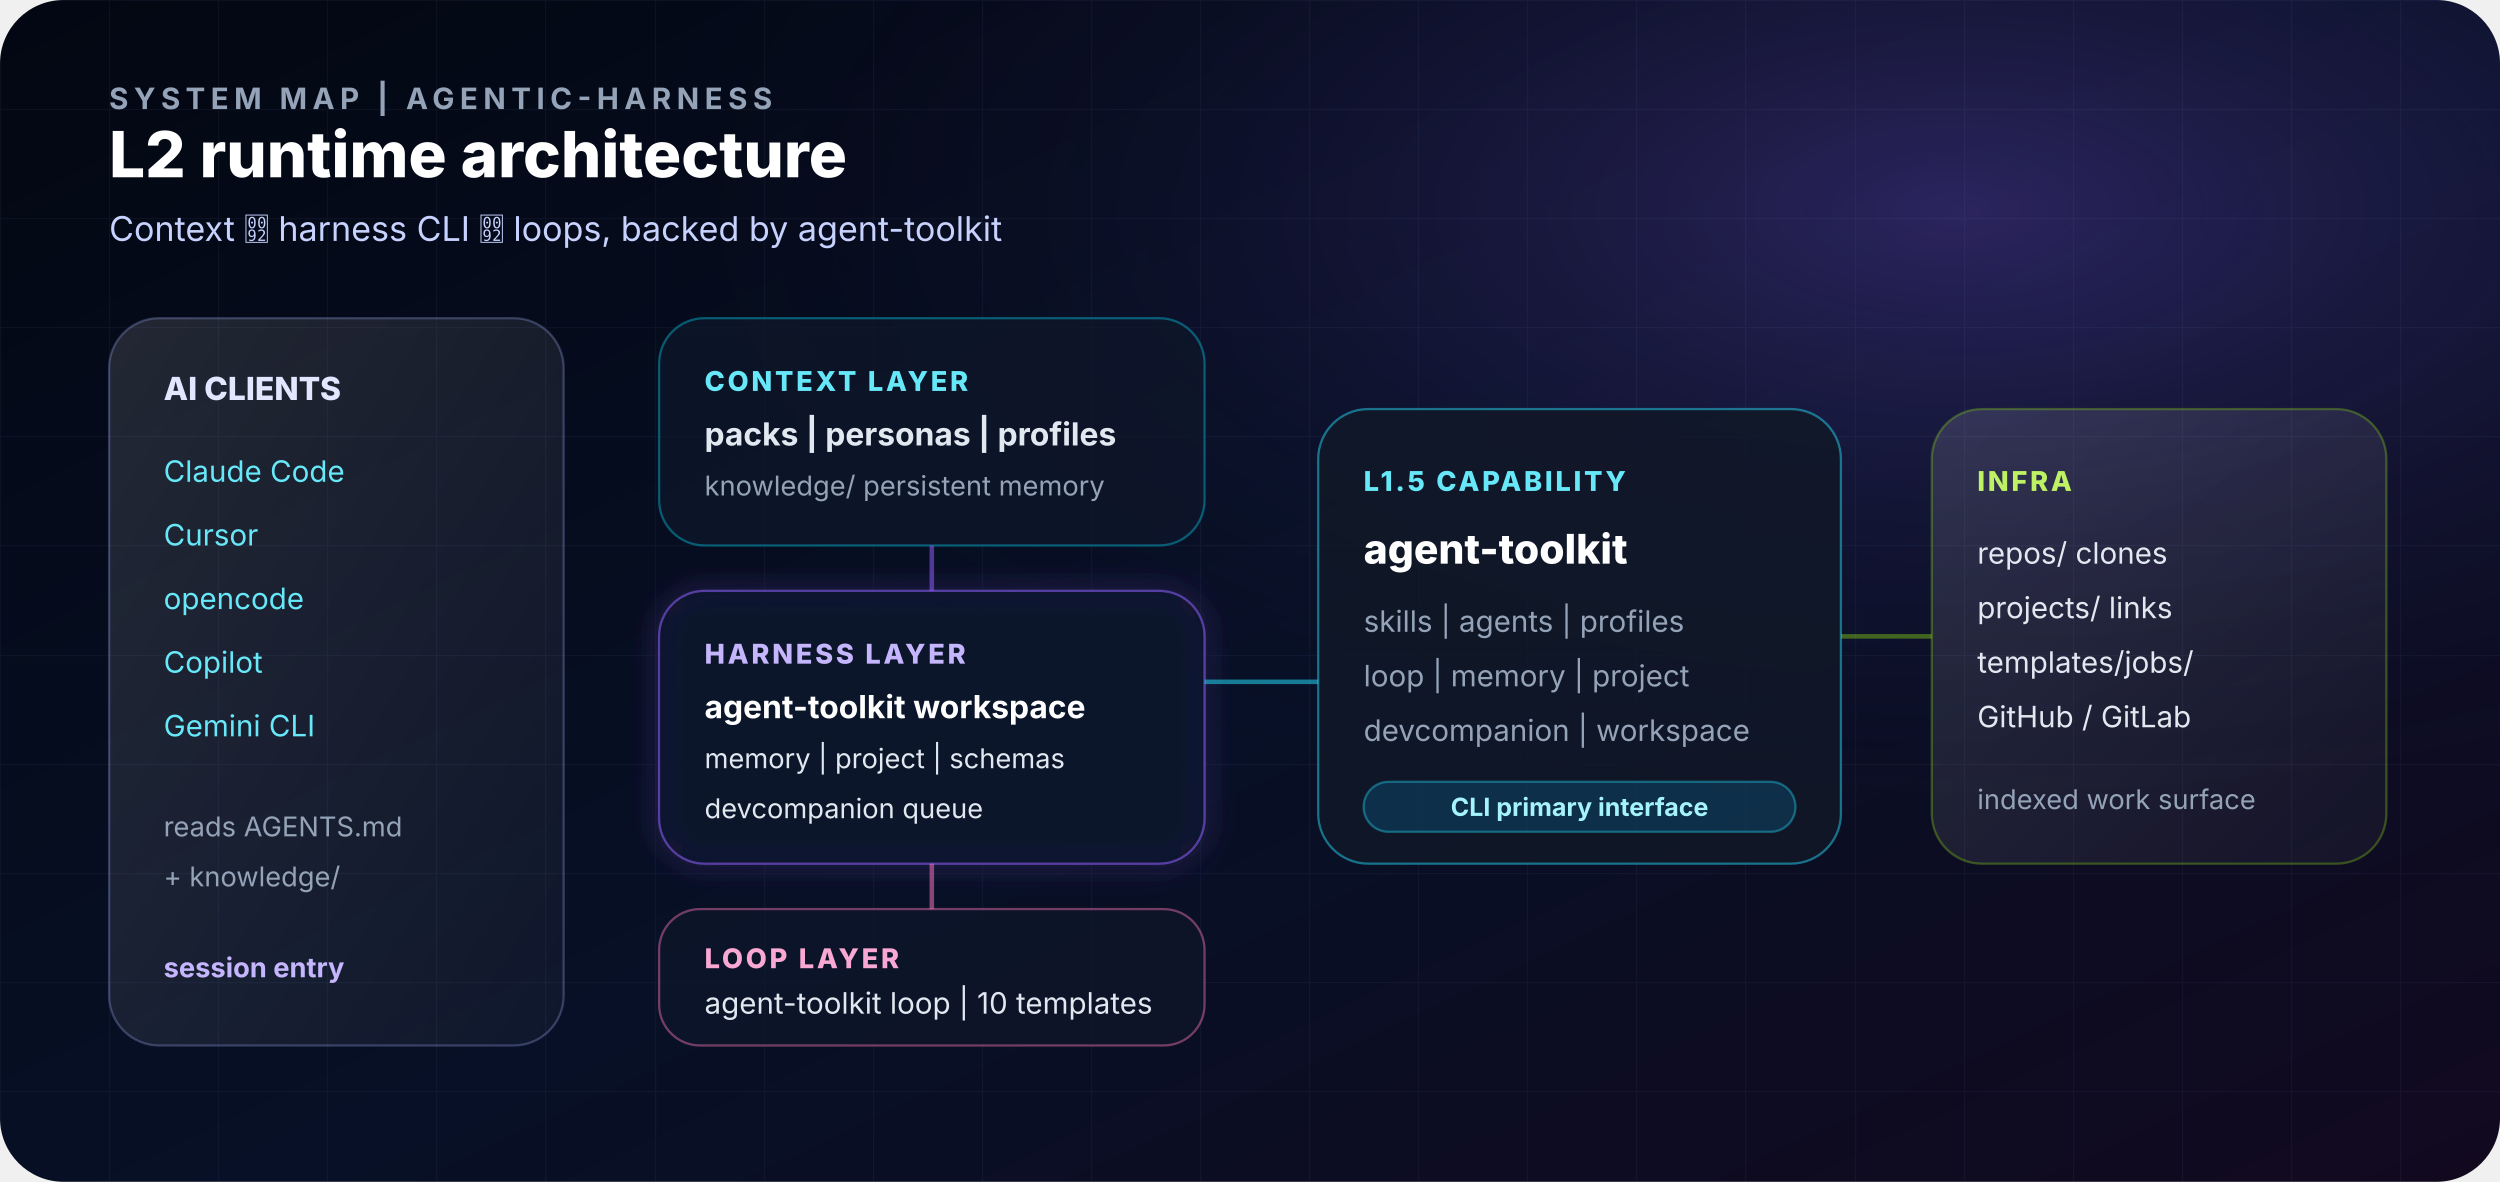
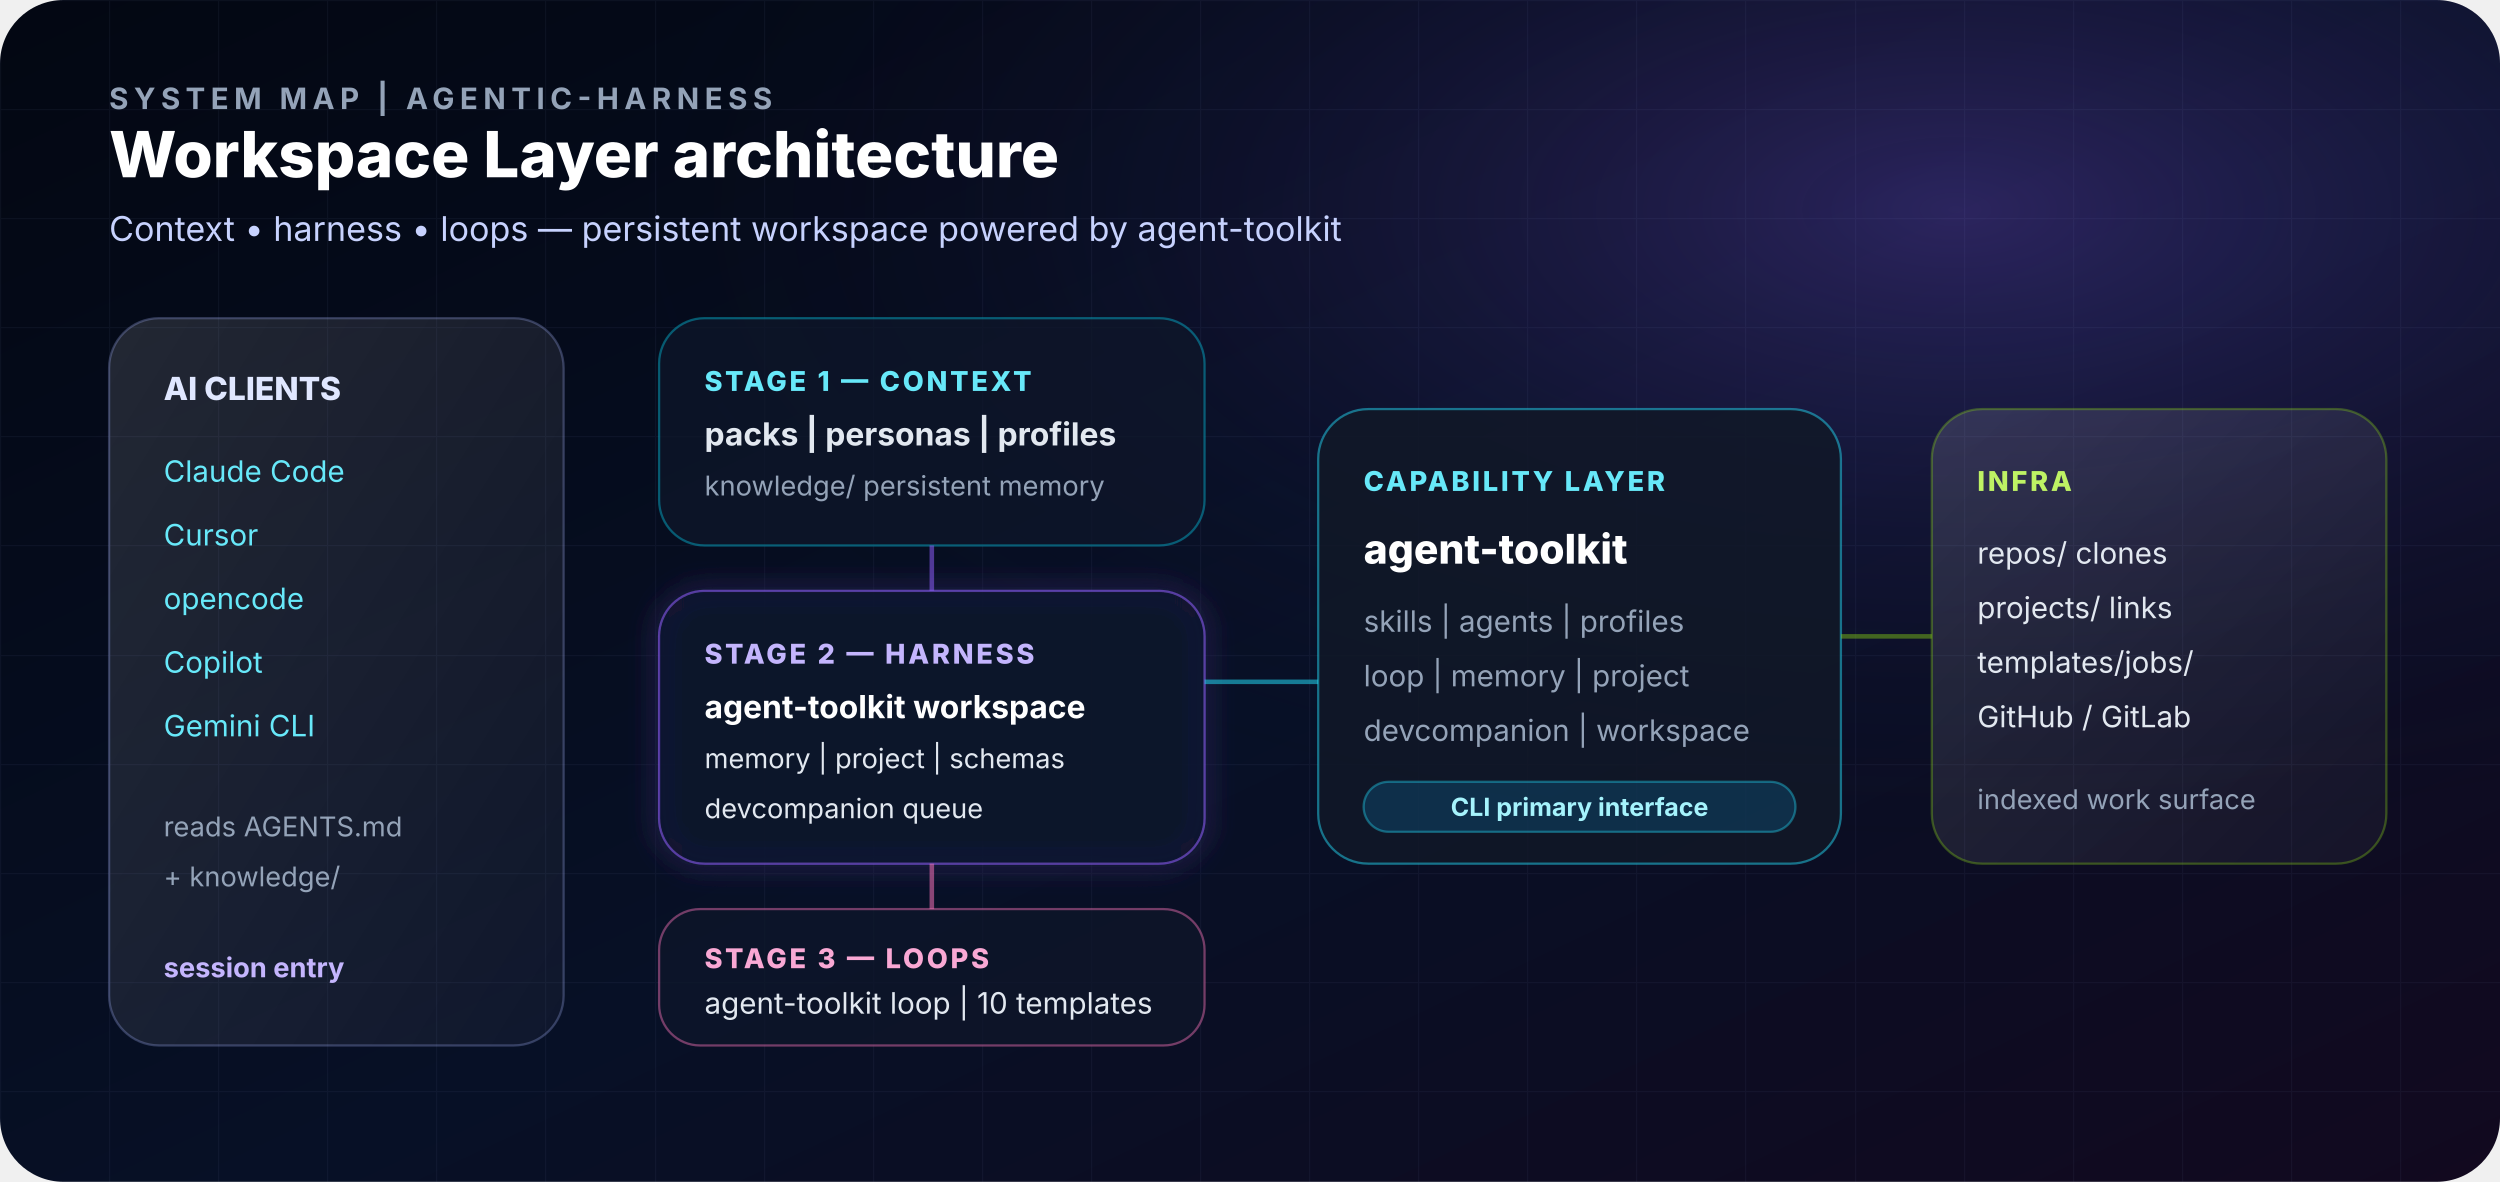
<svg xmlns="http://www.w3.org/2000/svg" width="1100" height="520" viewBox="0 0 1100 520" role="img" aria-labelledby="title desc">
  <defs>
    <linearGradient id="bg" x1="0" y1="0" x2="1" y2="1">
      <stop offset="0" stop-color="#030712" />
      <stop offset="0.55" stop-color="#071026" />
      <stop offset="1" stop-color="#12091f" />
    </linearGradient>
    <radialGradient id="aura" cx="78%" cy="18%" r="55%">
      <stop offset="0" stop-color="#8b5cf6" stop-opacity="0.28" />
      <stop offset="1" stop-color="#030712" stop-opacity="0" />
    </radialGradient>
    <linearGradient id="stroke" x1="0" y1="0" x2="1" y2="0">
      <stop offset="0" stop-color="#06b6d4" />
      <stop offset="0.5" stop-color="#8b5cf6" />
      <stop offset="1" stop-color="#f472b6" />
    </linearGradient>
    <linearGradient id="card" x1="0" y1="0" x2="1" y2="1">
      <stop offset="0" stop-color="#ffffff" stop-opacity="0.12" />
      <stop offset="1" stop-color="#ffffff" stop-opacity="0.03" />
    </linearGradient>
    <filter id="softGlow" x="-40%" y="-40%" width="180%" height="180%">
      <feGaussianBlur stdDeviation="6" result="blur" />
      <feMerge>
        <feMergeNode in="blur" />
        <feMergeNode in="SourceGraphic" />
      </feMerge>
    </filter>
    <pattern id="grid" width="48" height="48" patternUnits="userSpaceOnUse">
      <path d="M 48 0 L 0 0 0 48" fill="none" stroke="#a5b4fc" stroke-opacity="0.05" stroke-width="1" />
    </pattern>
  </defs>
  <rect width="1100" height="520" rx="28" fill="url(#bg)" />
  <rect width="1100" height="520" rx="28" fill="url(#aura)" />
  <rect width="1100" height="520" rx="28" fill="url(#grid)" />
  <text x="48" y="48" fill="#94a3b8" font-family="Inter, ui-sans-serif, sans-serif" font-size="13" font-weight="700" letter-spacing="2.4">SYSTEM MAP  |  AGENTIC-HARNESS</text>
-   <text x="48" y="78" fill="#ffffff" font-family="Inter, ui-sans-serif, sans-serif" font-size="28" font-weight="800">L2 runtime architecture</text>
-   <text x="48" y="106" fill="#c7d2fe" font-family="Inter, ui-sans-serif, sans-serif" font-size="15">Context  harness CLI  loops, backed by agent-toolkit</text>
+   <text x="48" y="78" fill="#ffffff" font-family="Inter, ui-sans-serif, sans-serif" font-size="28" font-weight="800">Workspace Layer architecture</text>
+   <text x="48" y="106" fill="#c7d2fe" font-family="Inter, ui-sans-serif, sans-serif" font-size="15">Context • harness • loops — persistent workspace powered by agent-toolkit</text>
  <g transform="translate(48 140)">
    <rect width="200" height="320" rx="22" fill="url(#card)" stroke="#a5b4fc" stroke-opacity="0.28" />
    <text x="24" y="36" fill="#e0e7ff" font-family="Inter, ui-sans-serif, sans-serif" font-size="14" font-weight="800">AI CLIENTS</text>
    <text x="24" y="72" fill="#67e8f9" font-family="Inter, ui-sans-serif, sans-serif" font-size="13">Claude Code</text>
    <text x="24" y="100" fill="#67e8f9" font-family="Inter, ui-sans-serif, sans-serif" font-size="13">Cursor</text>
    <text x="24" y="128" fill="#67e8f9" font-family="Inter, ui-sans-serif, sans-serif" font-size="13">opencode</text>
    <text x="24" y="156" fill="#67e8f9" font-family="Inter, ui-sans-serif, sans-serif" font-size="13">Copilot</text>
    <text x="24" y="184" fill="#67e8f9" font-family="Inter, ui-sans-serif, sans-serif" font-size="13">Gemini CLI</text>
    <text x="24" y="228" fill="#94a3b8" font-family="Inter, ui-sans-serif, sans-serif" font-size="12">reads AGENTS.md</text>
    <text x="24" y="250" fill="#94a3b8" font-family="Inter, ui-sans-serif, sans-serif" font-size="12">+ knowledge/</text>
    <text x="24" y="290" fill="#c4b5fd" font-family="Inter, ui-sans-serif, sans-serif" font-size="12" font-weight="700">session entry</text>
  </g>
  <g transform="translate(290 140)">
    <rect width="240" height="100" rx="20" fill="#0f172a" fill-opacity="0.72" stroke="#06b6d4" stroke-opacity="0.45" />
-     <text x="20" y="32" fill="#67e8f9" font-family="Inter, ui-sans-serif, sans-serif" font-size="12" font-weight="800" letter-spacing="1.2">CONTEXT LAYER</text>
+     <text x="20" y="32" fill="#67e8f9" font-family="Inter, ui-sans-serif, sans-serif" font-size="12" font-weight="800" letter-spacing="1.2">STAGE 1 — CONTEXT</text>
    <text x="20" y="56" fill="#e2e8f0" font-family="Inter, ui-sans-serif, sans-serif" font-size="14" font-weight="700">packs  |  personas  |  profiles</text>
    <text x="20" y="78" fill="#94a3b8" font-family="Inter, ui-sans-serif, sans-serif" font-size="12">knowledge/ persistent memory</text>
  </g>
  <g transform="translate(290 260)">
    <rect width="240" height="120" rx="20" fill="#0f172a" fill-opacity="0.78" stroke="#8b5cf6" stroke-opacity="0.55" filter="url(#softGlow)" />
-     <text x="20" y="32" fill="#c4b5fd" font-family="Inter, ui-sans-serif, sans-serif" font-size="12" font-weight="800" letter-spacing="1.2">HARNESS LAYER</text>
+     <text x="20" y="32" fill="#c4b5fd" font-family="Inter, ui-sans-serif, sans-serif" font-size="12" font-weight="800" letter-spacing="1.2">STAGE 2 — HARNESS</text>
    <text x="20" y="56" fill="#ffffff" font-family="Inter, ui-sans-serif, sans-serif" font-size="14" font-weight="700">agent-toolkit workspace</text>
    <text x="20" y="78" fill="#e2e8f0" font-family="Inter, ui-sans-serif, sans-serif" font-size="12">memory  |  project  |  schemas</text>
    <text x="20" y="100" fill="#e2e8f0" font-family="Inter, ui-sans-serif, sans-serif" font-size="12">devcompanion queue</text>
  </g>
  <g transform="translate(290 400)">
    <rect width="240" height="60" rx="18" fill="#0f172a" fill-opacity="0.72" stroke="#f472b6" stroke-opacity="0.45" />
-     <text x="20" y="26" fill="#f9a8d4" font-family="Inter, ui-sans-serif, sans-serif" font-size="12" font-weight="800" letter-spacing="1.2">LOOP LAYER</text>
+     <text x="20" y="26" fill="#f9a8d4" font-family="Inter, ui-sans-serif, sans-serif" font-size="12" font-weight="800" letter-spacing="1.2">STAGE 3 — LOOPS</text>
    <text x="20" y="46" fill="#e2e8f0" font-family="Inter, ui-sans-serif, sans-serif" font-size="13">agent-toolkit loop  |  10 templates</text>
  </g>
  <g transform="translate(580 180)">
    <rect width="230" height="200" rx="22" fill="#111827" fill-opacity="0.85" stroke="#22d3ee" stroke-opacity="0.5" />
-     <text x="20" y="36" fill="#67e8f9" font-family="Inter, ui-sans-serif, sans-serif" font-size="12" font-weight="800" letter-spacing="1.2">L1.5 CAPABILITY</text>
+     <text x="20" y="36" fill="#67e8f9" font-family="Inter, ui-sans-serif, sans-serif" font-size="12" font-weight="800" letter-spacing="1.2">CAPABILITY LAYER</text>
    <text x="20" y="68" fill="#ffffff" font-family="Inter, ui-sans-serif, sans-serif" font-size="18" font-weight="800">agent-toolkit</text>
    <text x="20" y="98" fill="#94a3b8" font-family="Inter, ui-sans-serif, sans-serif" font-size="13">skills  |  agents  |  profiles</text>
    <text x="20" y="122" fill="#94a3b8" font-family="Inter, ui-sans-serif, sans-serif" font-size="13">loop  |  memory  |  project</text>
    <text x="20" y="146" fill="#94a3b8" font-family="Inter, ui-sans-serif, sans-serif" font-size="13">devcompanion  |  workspace</text>
    <rect x="20" y="164" width="190" height="22" rx="11" fill="#0ea5e9" fill-opacity="0.18" stroke="#22d3ee" stroke-opacity="0.4" />
    <text x="115" y="179" text-anchor="middle" fill="#a5f3fc" font-family="Inter, ui-sans-serif, sans-serif" font-size="11" font-weight="700">CLI primary interface</text>
  </g>
  <g transform="translate(850 180)">
    <rect width="200" height="200" rx="22" fill="url(#card)" stroke="#84cc16" stroke-opacity="0.35" />
    <text x="20" y="36" fill="#bef264" font-family="Inter, ui-sans-serif, sans-serif" font-size="12" font-weight="800" letter-spacing="1.2">INFRA</text>
    <text x="20" y="68" fill="#e2e8f0" font-family="Inter, ui-sans-serif, sans-serif" font-size="13">repos/ clones</text>
    <text x="20" y="92" fill="#e2e8f0" font-family="Inter, ui-sans-serif, sans-serif" font-size="13">projects/ links</text>
    <text x="20" y="116" fill="#e2e8f0" font-family="Inter, ui-sans-serif, sans-serif" font-size="13">templates/jobs/</text>
    <text x="20" y="140" fill="#e2e8f0" font-family="Inter, ui-sans-serif, sans-serif" font-size="13">GitHub / GitLab</text>
    <text x="20" y="176" fill="#94a3b8" font-family="Inter, ui-sans-serif, sans-serif" font-size="12">indexed work surface</text>
  </g>
  <path d="M248 300 H290" stroke="url(#stroke)" stroke-width="2" stroke-opacity="0.7" />
  <path d="M530 300 H580" stroke="#22d3ee" stroke-width="2" stroke-opacity="0.55" />
  <path d="M810 280 H850" stroke="#84cc16" stroke-width="2" stroke-opacity="0.45" />
  <path d="M410 240 V260" stroke="#8b5cf6" stroke-width="2" stroke-opacity="0.55" />
  <path d="M410 380 V400" stroke="#f472b6" stroke-width="2" stroke-opacity="0.55" />
  <path d="M0 516 H1100" stroke="url(#stroke)" stroke-width="4" />
</svg>
